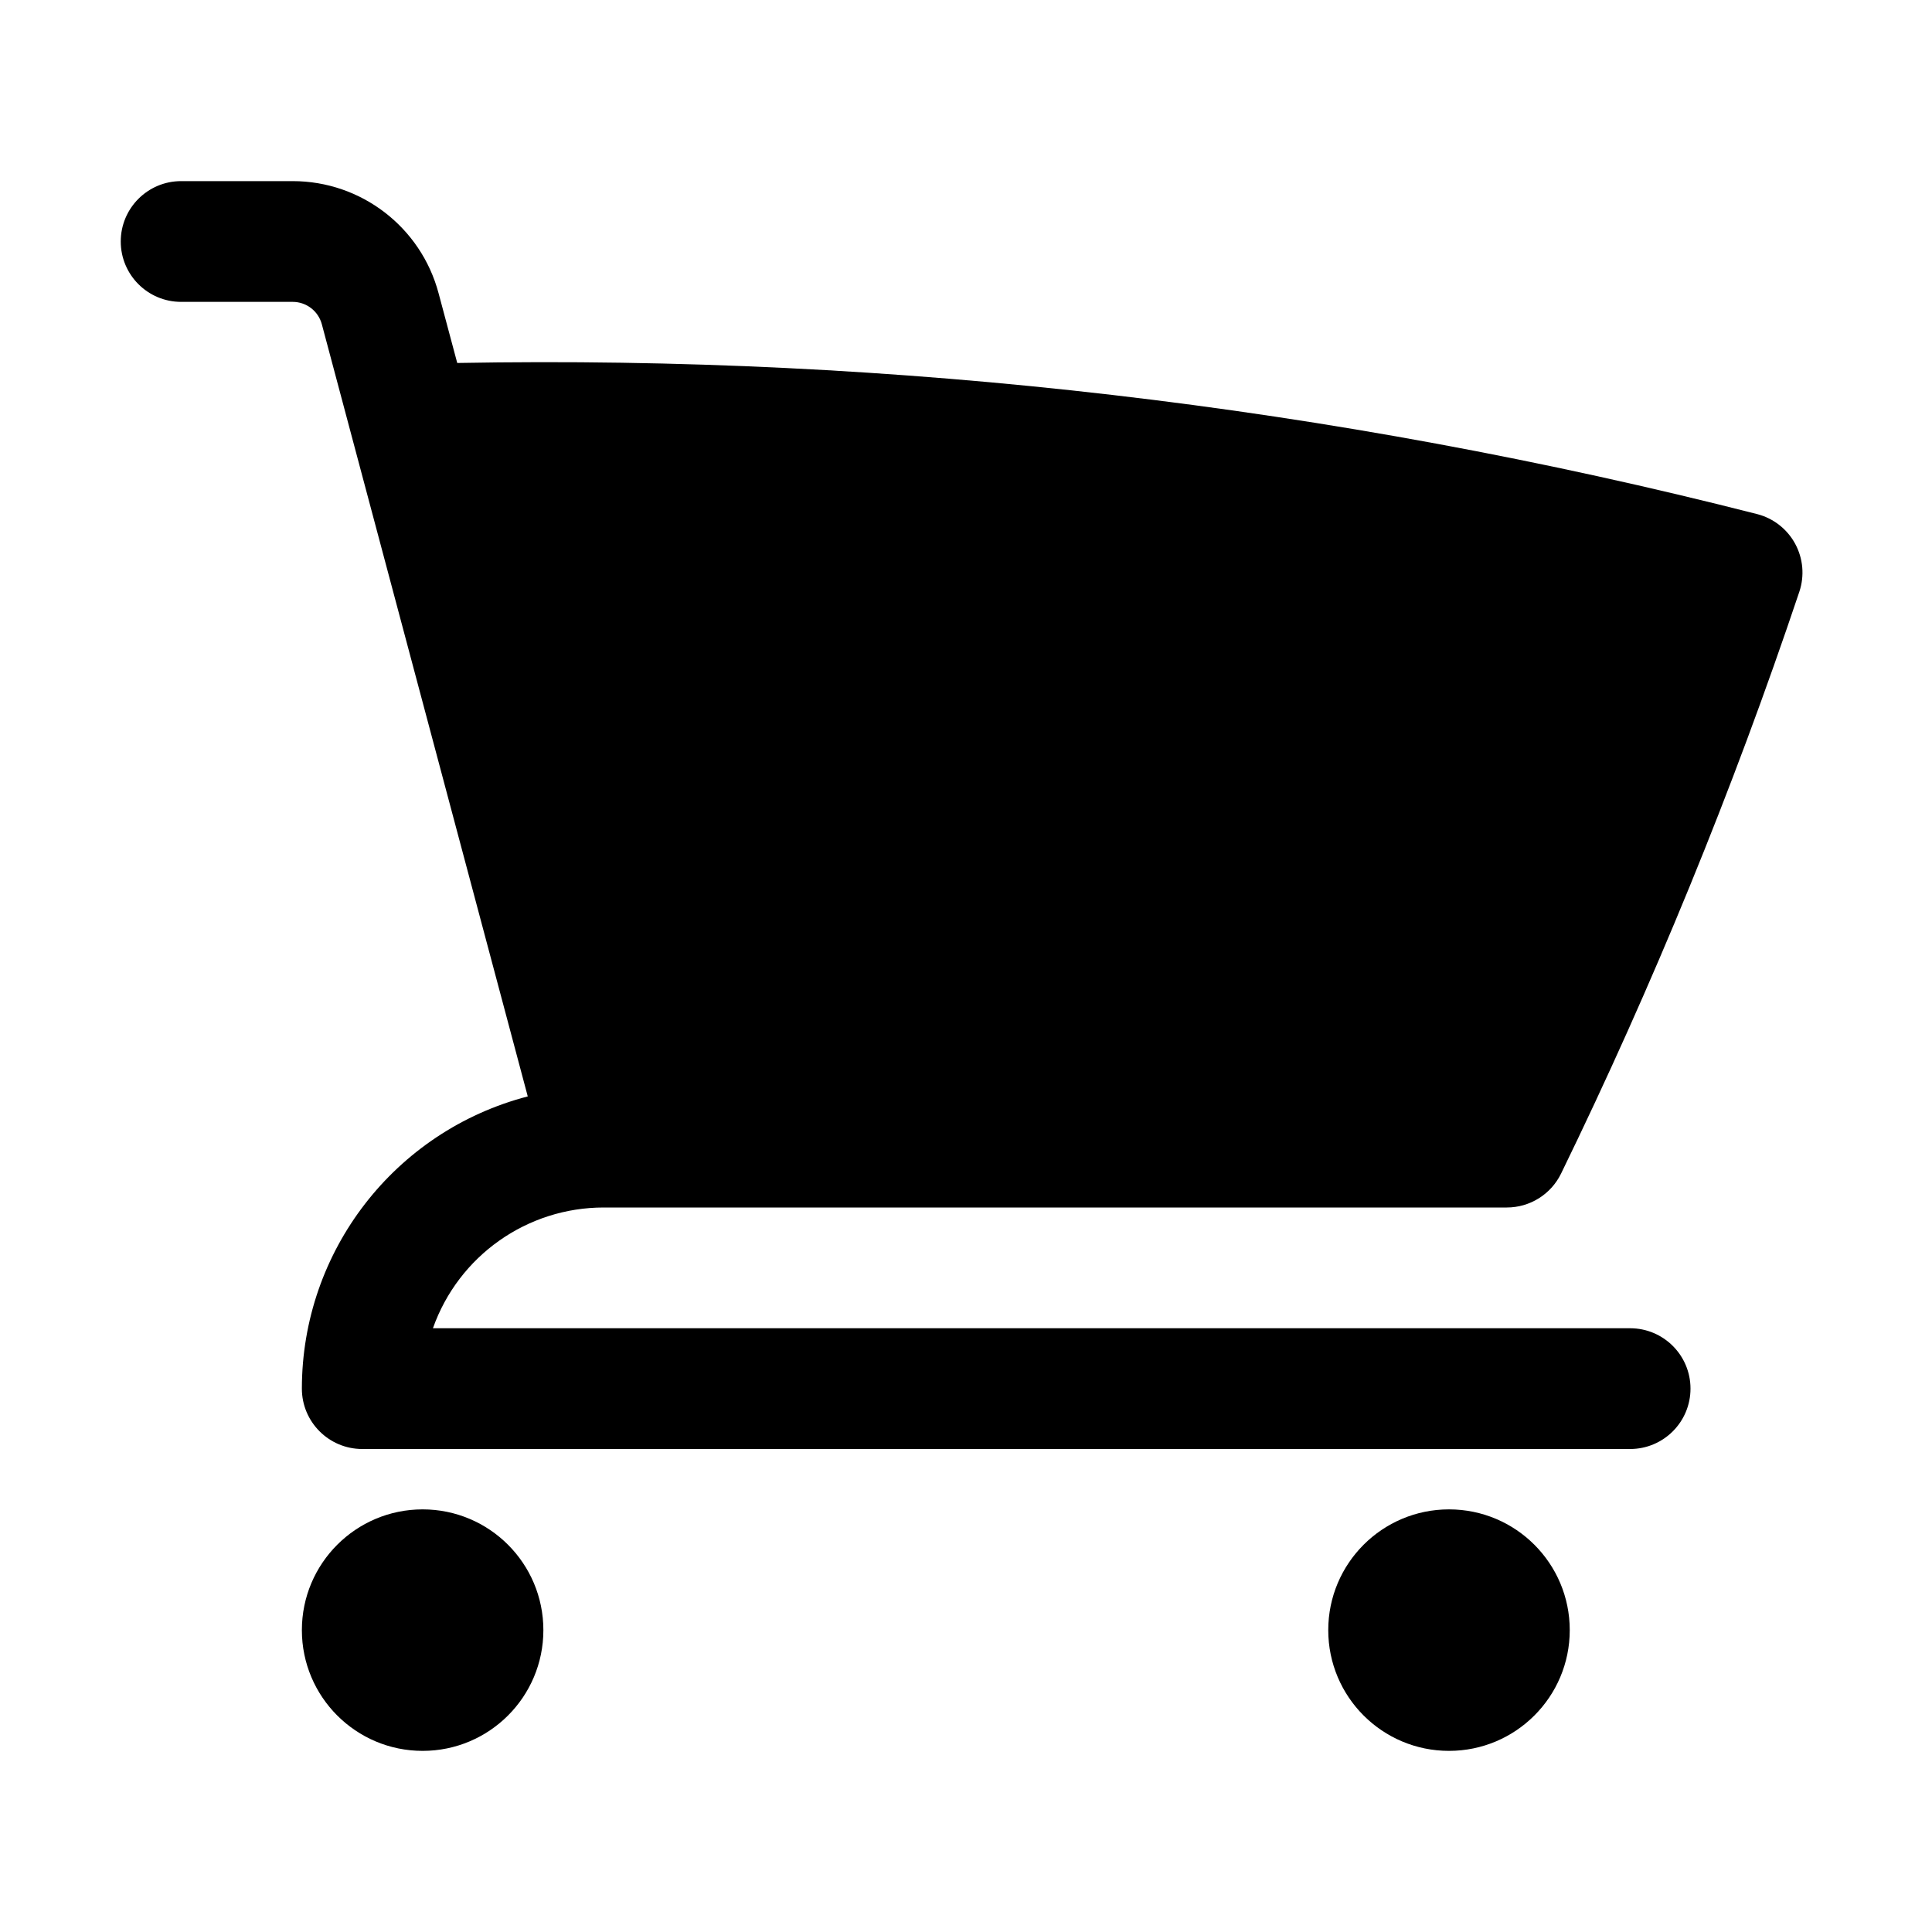
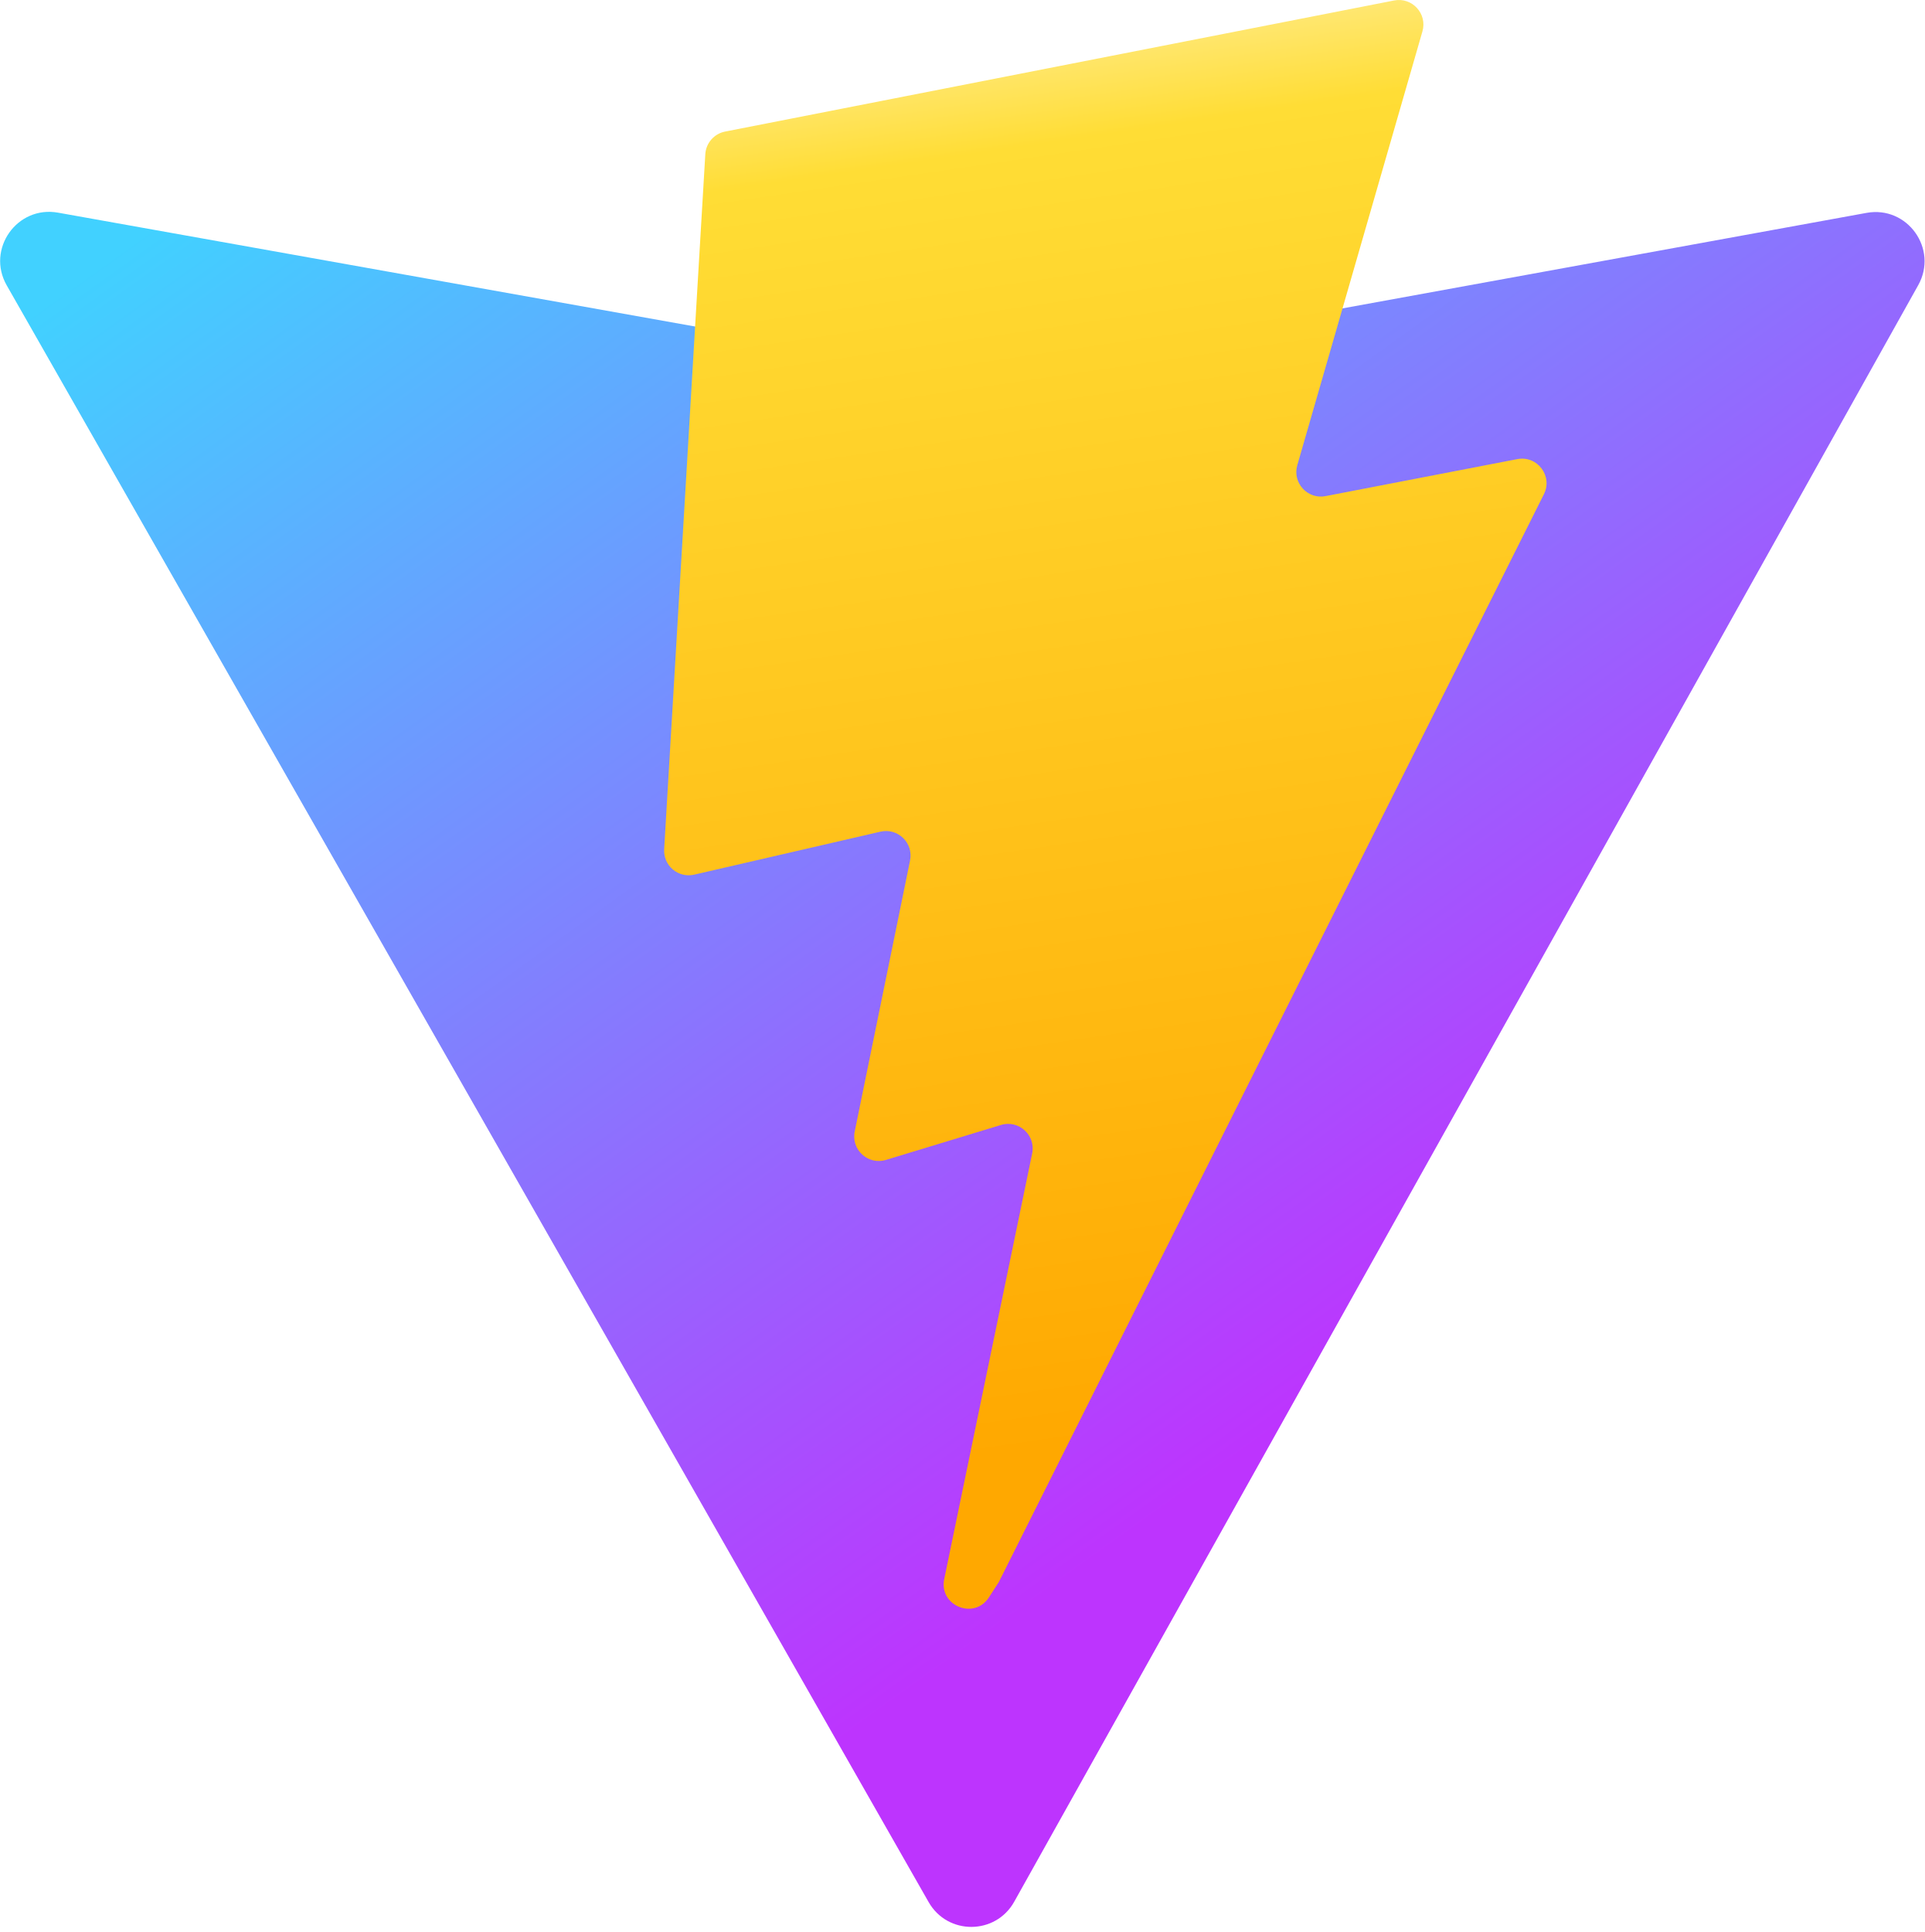
- <svg xmlns="http://www.w3.org/2000/svg" viewBox="0 0 24 24" fill="currentColor" class="w-6 h-6">
-   <path d="M2.25 2.25a.75.75 0 000 1.5h1.386c.17 0 .318.114.362.278l2.558 9.592a3.752 3.752 0 00-2.806 3.63c0 .414.336.75.75.75h15.75a.75.75 0 000-1.5H5.378A2.25 2.25 0 017.5 15h11.218a.75.75 0 00.674-.421 60.358 60.358 0 002.96-7.228.75.75 0 00-.525-.965A60.864 60.864 0 005.68 4.509l-.232-.867A1.875 1.875 0 003.636 2.25H2.25zM3.75 20.25a1.5 1.5 0 113 0 1.5 1.5 0 01-3 0zM16.5 20.25a1.5 1.5 0 113 0 1.5 1.5 0 01-3 0z" />
+ <svg xmlns="http://www.w3.org/2000/svg" aria-hidden="true" role="img" class="iconify iconify--logos" width="31.88" height="32" preserveAspectRatio="xMidYMid meet" viewBox="0 0 256 257">
+   <defs>
+     <linearGradient id="IconifyId1813088fe1fbc01fb466" x1="-.828%" x2="57.636%" y1="7.652%" y2="78.411%">
+       <stop offset="0%" stop-color="#41D1FF" />
+       <stop offset="100%" stop-color="#BD34FE" />
+     </linearGradient>
+     <linearGradient id="IconifyId1813088fe1fbc01fb467" x1="43.376%" x2="50.316%" y1="2.242%" y2="89.03%">
+       <stop offset="0%" stop-color="#FFEA83" />
+       <stop offset="8.333%" stop-color="#FFDD35" />
+       <stop offset="100%" stop-color="#FFA800" />
+     </linearGradient>
+   </defs>
+   <path fill="url(#IconifyId1813088fe1fbc01fb466)" d="M255.153 37.938L134.897 252.976c-2.483 4.44-8.862 4.466-11.382.048L.875 37.958c-2.746-4.814 1.371-10.646 6.827-9.67l120.385 21.517a6.537 6.537 0 0 0 2.322-.004l117.867-21.483c5.438-.991 9.574 4.796 6.877 9.62Z" />
+   <path fill="url(#IconifyId1813088fe1fbc01fb467)" d="M185.432.063L96.44 17.501a3.268 3.268 0 0 0-2.634 3.014l-5.474 92.456a3.268 3.268 0 0 0 3.997 3.378l24.777-5.718c2.318-.535 4.413 1.507 3.936 3.838l-7.361 36.047c-.495 2.426 1.782 4.5 4.151 3.78l15.304-4.649c2.372-.72 4.652 1.36 4.15 3.788l-11.698 56.621c-.732 3.542 3.979 5.473 5.943 2.437l1.313-2.028l72.516-144.72c1.215-2.423-.88-5.186-3.54-4.672l-25.505 4.922c-2.396.462-4.435-1.77-3.759-4.114l16.646-57.705c.677-2.35-1.37-4.583-3.769-4.113Z" />
</svg>
